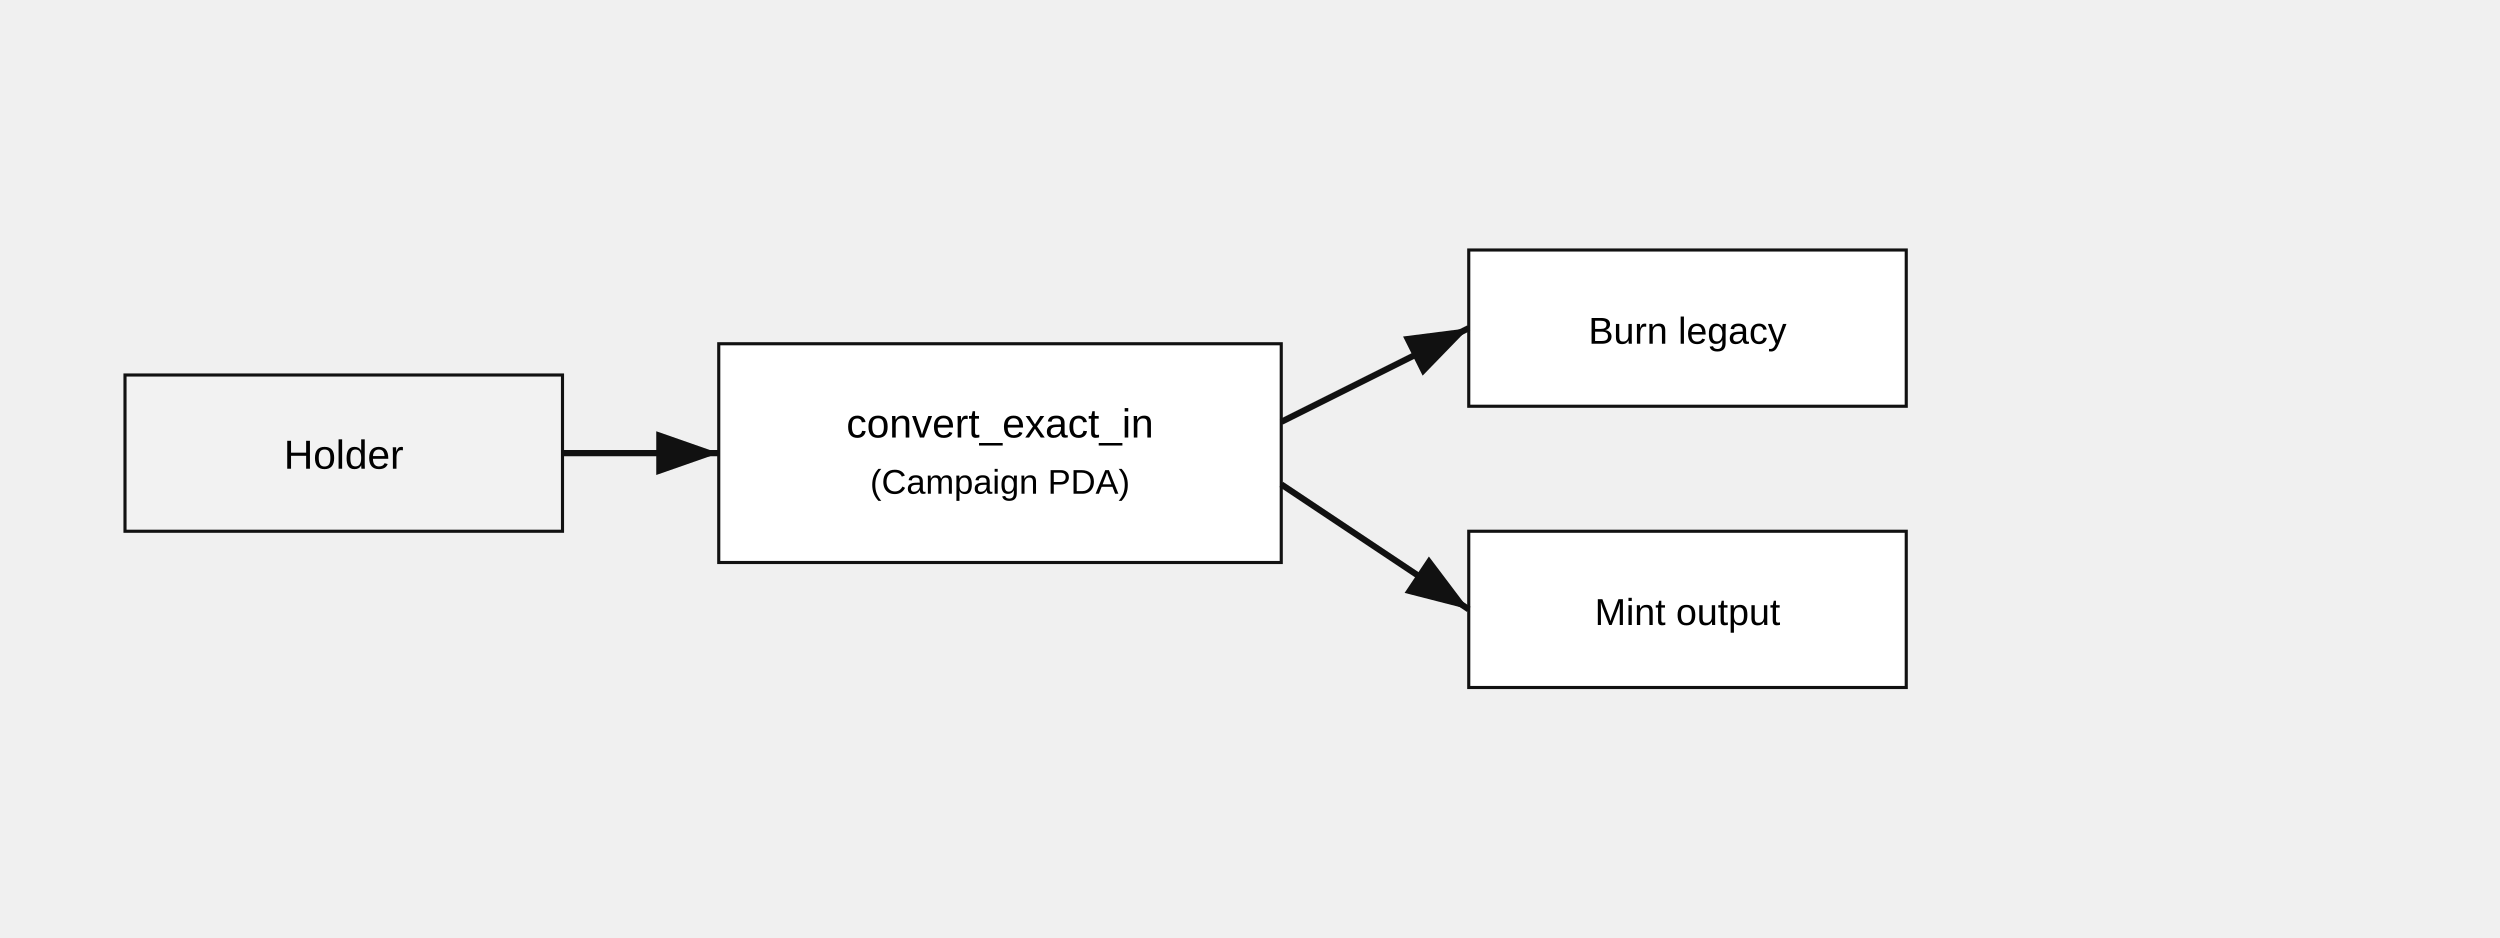
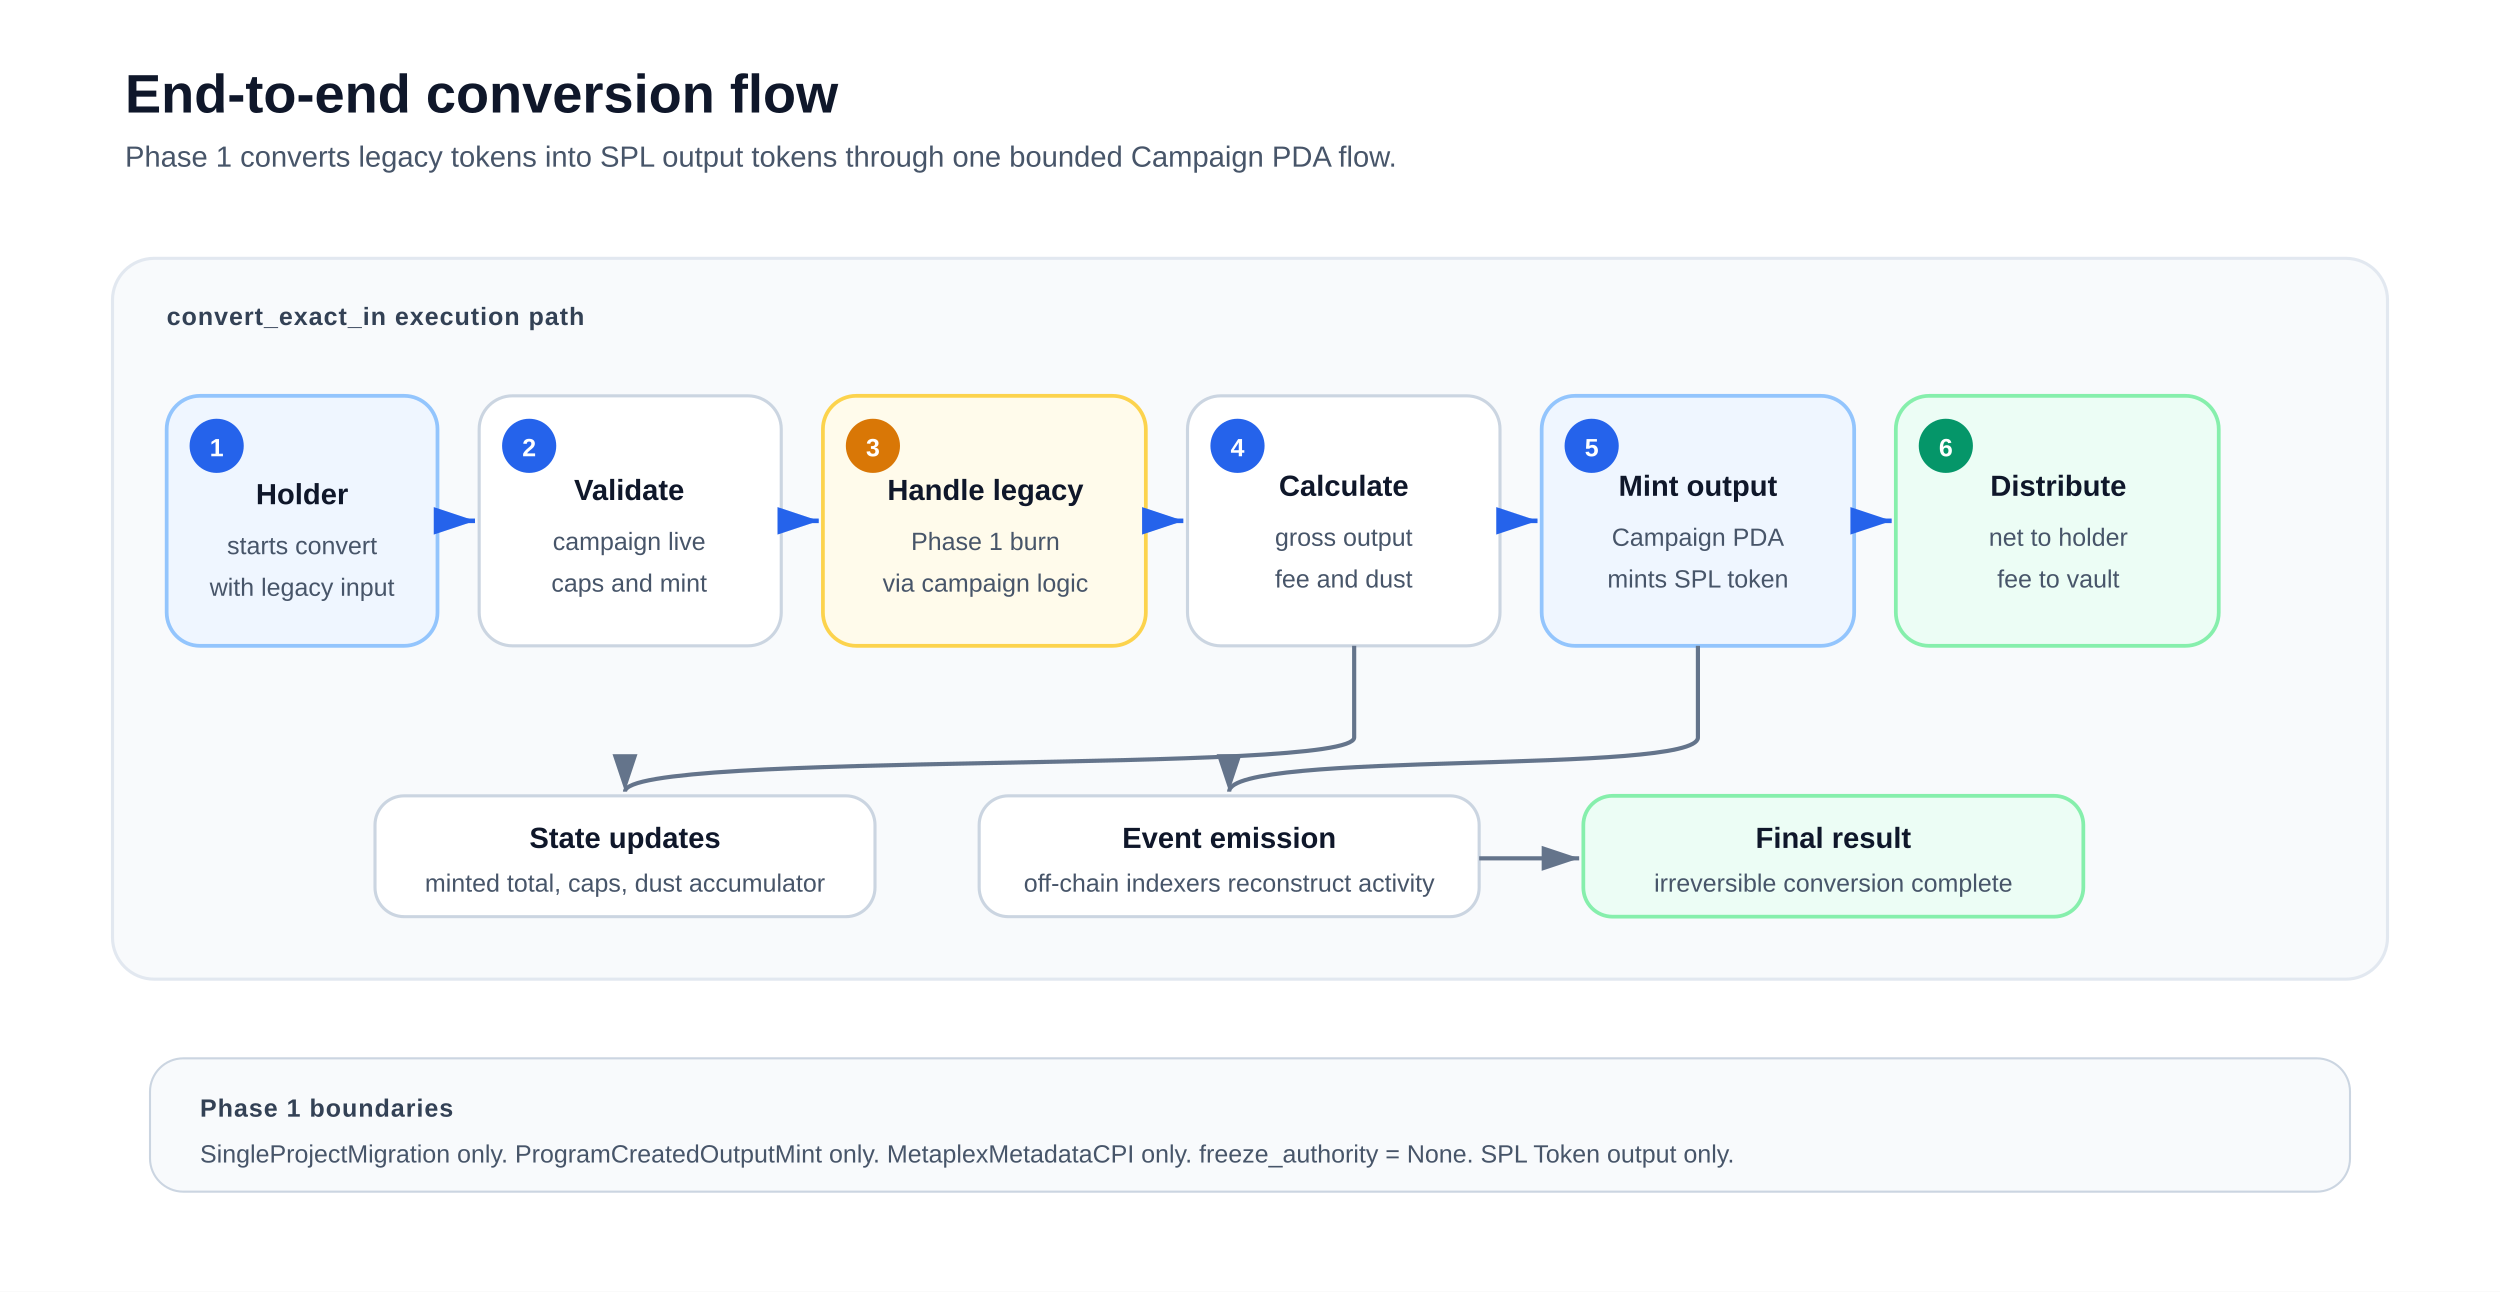
- <svg xmlns="http://www.w3.org/2000/svg" width="800" height="300" viewBox="0 0 800 300">
+ <svg xmlns="http://www.w3.org/2000/svg" width="1200" height="620" viewBox="0 0 1200 620" role="img" aria-labelledby="title desc">
  <defs>
-     <marker id="arrow" markerWidth="10" markerHeight="7" refX="10" refY="3.5" orient="auto">
-       <polygon points="0 0, 10 3.5, 0 7" fill="#111" />
+     <style>
+       .bg { fill: #ffffff; }
+       .title { fill: #0f172a; font: 700 26px Arial, sans-serif; }
+       .subtitle { fill: #475569; font: 400 14px Arial, sans-serif; }
+       .step { fill: #ffffff; stroke: #cbd5e1; stroke-width: 1.5; }
+       .step-blue { fill: #eff6ff; stroke: #93c5fd; stroke-width: 1.8; }
+       .step-green { fill: #ecfdf5; stroke: #86efac; stroke-width: 1.8; }
+       .step-amber { fill: #fffbeb; stroke: #fcd34d; stroke-width: 1.8; }
+       .rail { fill: #f8fafc; stroke: #e2e8f0; stroke-width: 1.5; }
+       .label { fill: #0f172a; font: 700 14px Arial, sans-serif; }
+       .body { fill: #475569; font: 400 12px Arial, sans-serif; }
+       .num { fill: #ffffff; font: 700 12px Arial, sans-serif; }
+       .note { fill: #334155; font: 700 12px Arial, sans-serif; letter-spacing: .04em; }
+       .arrow { fill: none; stroke: #2563eb; stroke-width: 2.2; marker-end: url(#arrow); }
+       .arrow-muted { fill: none; stroke: #64748b; stroke-width: 2; marker-end: url(#arrow-muted); }
+     </style>
+     <marker id="arrow" markerWidth="10" markerHeight="10" refX="9" refY="3" orient="auto" markerUnits="strokeWidth">
+       <path d="M0,0 L9,3 L0,6 Z" fill="#2563eb" />
+     </marker>
+     <marker id="arrow-muted" markerWidth="10" markerHeight="10" refX="9" refY="3" orient="auto" markerUnits="strokeWidth">
+       <path d="M0,0 L9,3 L0,6 Z" fill="#64748b" />
    </marker>
  </defs>
-   <rect x="40" y="120" width="140" height="50" fill="#f2f2f2" stroke="#111" />
-   <text x="110" y="150" font-family="Arial, sans-serif" font-size="13" text-anchor="middle">Holder</text>
-   <rect x="230" y="110" width="180" height="70" fill="#fff" stroke="#111" />
-   <text x="320" y="140" font-family="Arial, sans-serif" font-size="13" text-anchor="middle">convert_exact_in</text>
-   <text x="320" y="158" font-family="Arial, sans-serif" font-size="11" text-anchor="middle">(Campaign PDA)</text>
-   <rect x="470" y="80" width="140" height="50" fill="#fff" stroke="#111" />
-   <text x="540" y="110" font-family="Arial, sans-serif" font-size="12" text-anchor="middle">Burn legacy</text>
-   <rect x="470" y="170" width="140" height="50" fill="#fff" stroke="#111" />
-   <text x="540" y="200" font-family="Arial, sans-serif" font-size="12" text-anchor="middle">Mint output</text>
-   <line x1="180" y1="145" x2="230" y2="145" stroke="#111" stroke-width="2" marker-end="url(#arrow)" />
-   <line x1="410" y1="135" x2="470" y2="105" stroke="#111" stroke-width="2" marker-end="url(#arrow)" />
-   <line x1="410" y1="155" x2="470" y2="195" stroke="#111" stroke-width="2" marker-end="url(#arrow)" />
+   <rect class="bg" width="1200" height="620" />
+   <text class="title" x="60" y="54">End-to-end conversion flow</text>
+   <text class="subtitle" x="60" y="80">Phase 1 converts legacy tokens into SPL output tokens through one bounded Campaign PDA flow.</text>
+   <rect class="rail" x="54" y="124" width="1092" height="346" rx="20" />
+   <text class="note" x="80" y="156">convert_exact_in execution path</text>
+   <g transform="translate(80 190)">
+     <rect class="step-blue" width="130" height="120" rx="16" />
+     <circle cx="24" cy="24" r="13" fill="#2563eb" />
+     <text class="num" x="24" y="29" text-anchor="middle">1</text>
+     <text class="label" x="65" y="52" text-anchor="middle">Holder</text>
+     <text class="body" x="65" y="76" text-anchor="middle">starts convert</text>
+     <text class="body" x="65" y="96" text-anchor="middle">with legacy input</text>
+   </g>
+   <g transform="translate(230 190)">
+     <rect class="step" width="145" height="120" rx="16" />
+     <circle cx="24" cy="24" r="13" fill="#2563eb" />
+     <text class="num" x="24" y="29" text-anchor="middle">2</text>
+     <text class="label" x="72" y="50" text-anchor="middle">Validate</text>
+     <text class="body" x="72" y="74" text-anchor="middle">campaign live</text>
+     <text class="body" x="72" y="94" text-anchor="middle">caps and mint</text>
+   </g>
+   <g transform="translate(395 190)">
+     <rect class="step-amber" width="155" height="120" rx="16" />
+     <circle cx="24" cy="24" r="13" fill="#d97706" />
+     <text class="num" x="24" y="29" text-anchor="middle">3</text>
+     <text class="label" x="78" y="50" text-anchor="middle">Handle legacy</text>
+     <text class="body" x="78" y="74" text-anchor="middle">Phase 1 burn</text>
+     <text class="body" x="78" y="94" text-anchor="middle">via campaign logic</text>
+   </g>
+   <g transform="translate(570 190)">
+     <rect class="step" width="150" height="120" rx="16" />
+     <circle cx="24" cy="24" r="13" fill="#2563eb" />
+     <text class="num" x="24" y="29" text-anchor="middle">4</text>
+     <text class="label" x="75" y="48" text-anchor="middle">Calculate</text>
+     <text class="body" x="75" y="72" text-anchor="middle">gross output</text>
+     <text class="body" x="75" y="92" text-anchor="middle">fee and dust</text>
+   </g>
+   <g transform="translate(740 190)">
+     <rect class="step-blue" width="150" height="120" rx="16" />
+     <circle cx="24" cy="24" r="13" fill="#2563eb" />
+     <text class="num" x="24" y="29" text-anchor="middle">5</text>
+     <text class="label" x="75" y="48" text-anchor="middle">Mint output</text>
+     <text class="body" x="75" y="72" text-anchor="middle">Campaign PDA</text>
+     <text class="body" x="75" y="92" text-anchor="middle">mints SPL token</text>
+   </g>
+   <g transform="translate(910 190)">
+     <rect class="step-green" width="155" height="120" rx="16" />
+     <circle cx="24" cy="24" r="13" fill="#059669" />
+     <text class="num" x="24" y="29" text-anchor="middle">6</text>
+     <text class="label" x="78" y="48" text-anchor="middle">Distribute</text>
+     <text class="body" x="78" y="72" text-anchor="middle">net to holder</text>
+     <text class="body" x="78" y="92" text-anchor="middle">fee to vault</text>
+   </g>
+   <path class="arrow" d="M210 250 H228" />
+   <path class="arrow" d="M375 250 H393" />
+   <path class="arrow" d="M550 250 H568" />
+   <path class="arrow" d="M720 250 H738" />
+   <path class="arrow" d="M890 250 H908" />
+   <rect class="step" x="180" y="382" width="240" height="58" rx="14" />
+   <text class="label" x="300" y="407" text-anchor="middle">State updates</text>
+   <text class="body" x="300" y="428" text-anchor="middle">minted total, caps, dust accumulator</text>
+   <rect class="step" x="470" y="382" width="240" height="58" rx="14" />
+   <text class="label" x="590" y="407" text-anchor="middle">Event emission</text>
+   <text class="body" x="590" y="428" text-anchor="middle">off-chain indexers reconstruct activity</text>
+   <rect class="step-green" x="760" y="382" width="240" height="58" rx="14" />
+   <text class="label" x="880" y="407" text-anchor="middle">Final result</text>
+   <text class="body" x="880" y="428" text-anchor="middle">irreversible conversion complete</text>
+   <path class="arrow-muted" d="M815 310 V354 C815 372 590 360 590 380" />
+   <path class="arrow-muted" d="M650 310 V354 C650 372 300 360 300 380" />
+   <path class="arrow-muted" d="M710 412 H758" />
+   <rect x="72" y="508" width="1056" height="64" rx="16" fill="#f8fafc" stroke="#cbd5e1" />
+   <text class="note" x="96" y="536">Phase 1 boundaries</text>
+   <text class="body" x="96" y="558">SingleProjectMigration only. ProgramCreatedOutputMint only. MetaplexMetadataCPI only. freeze_authority = None. SPL Token output only.</text>
</svg>
